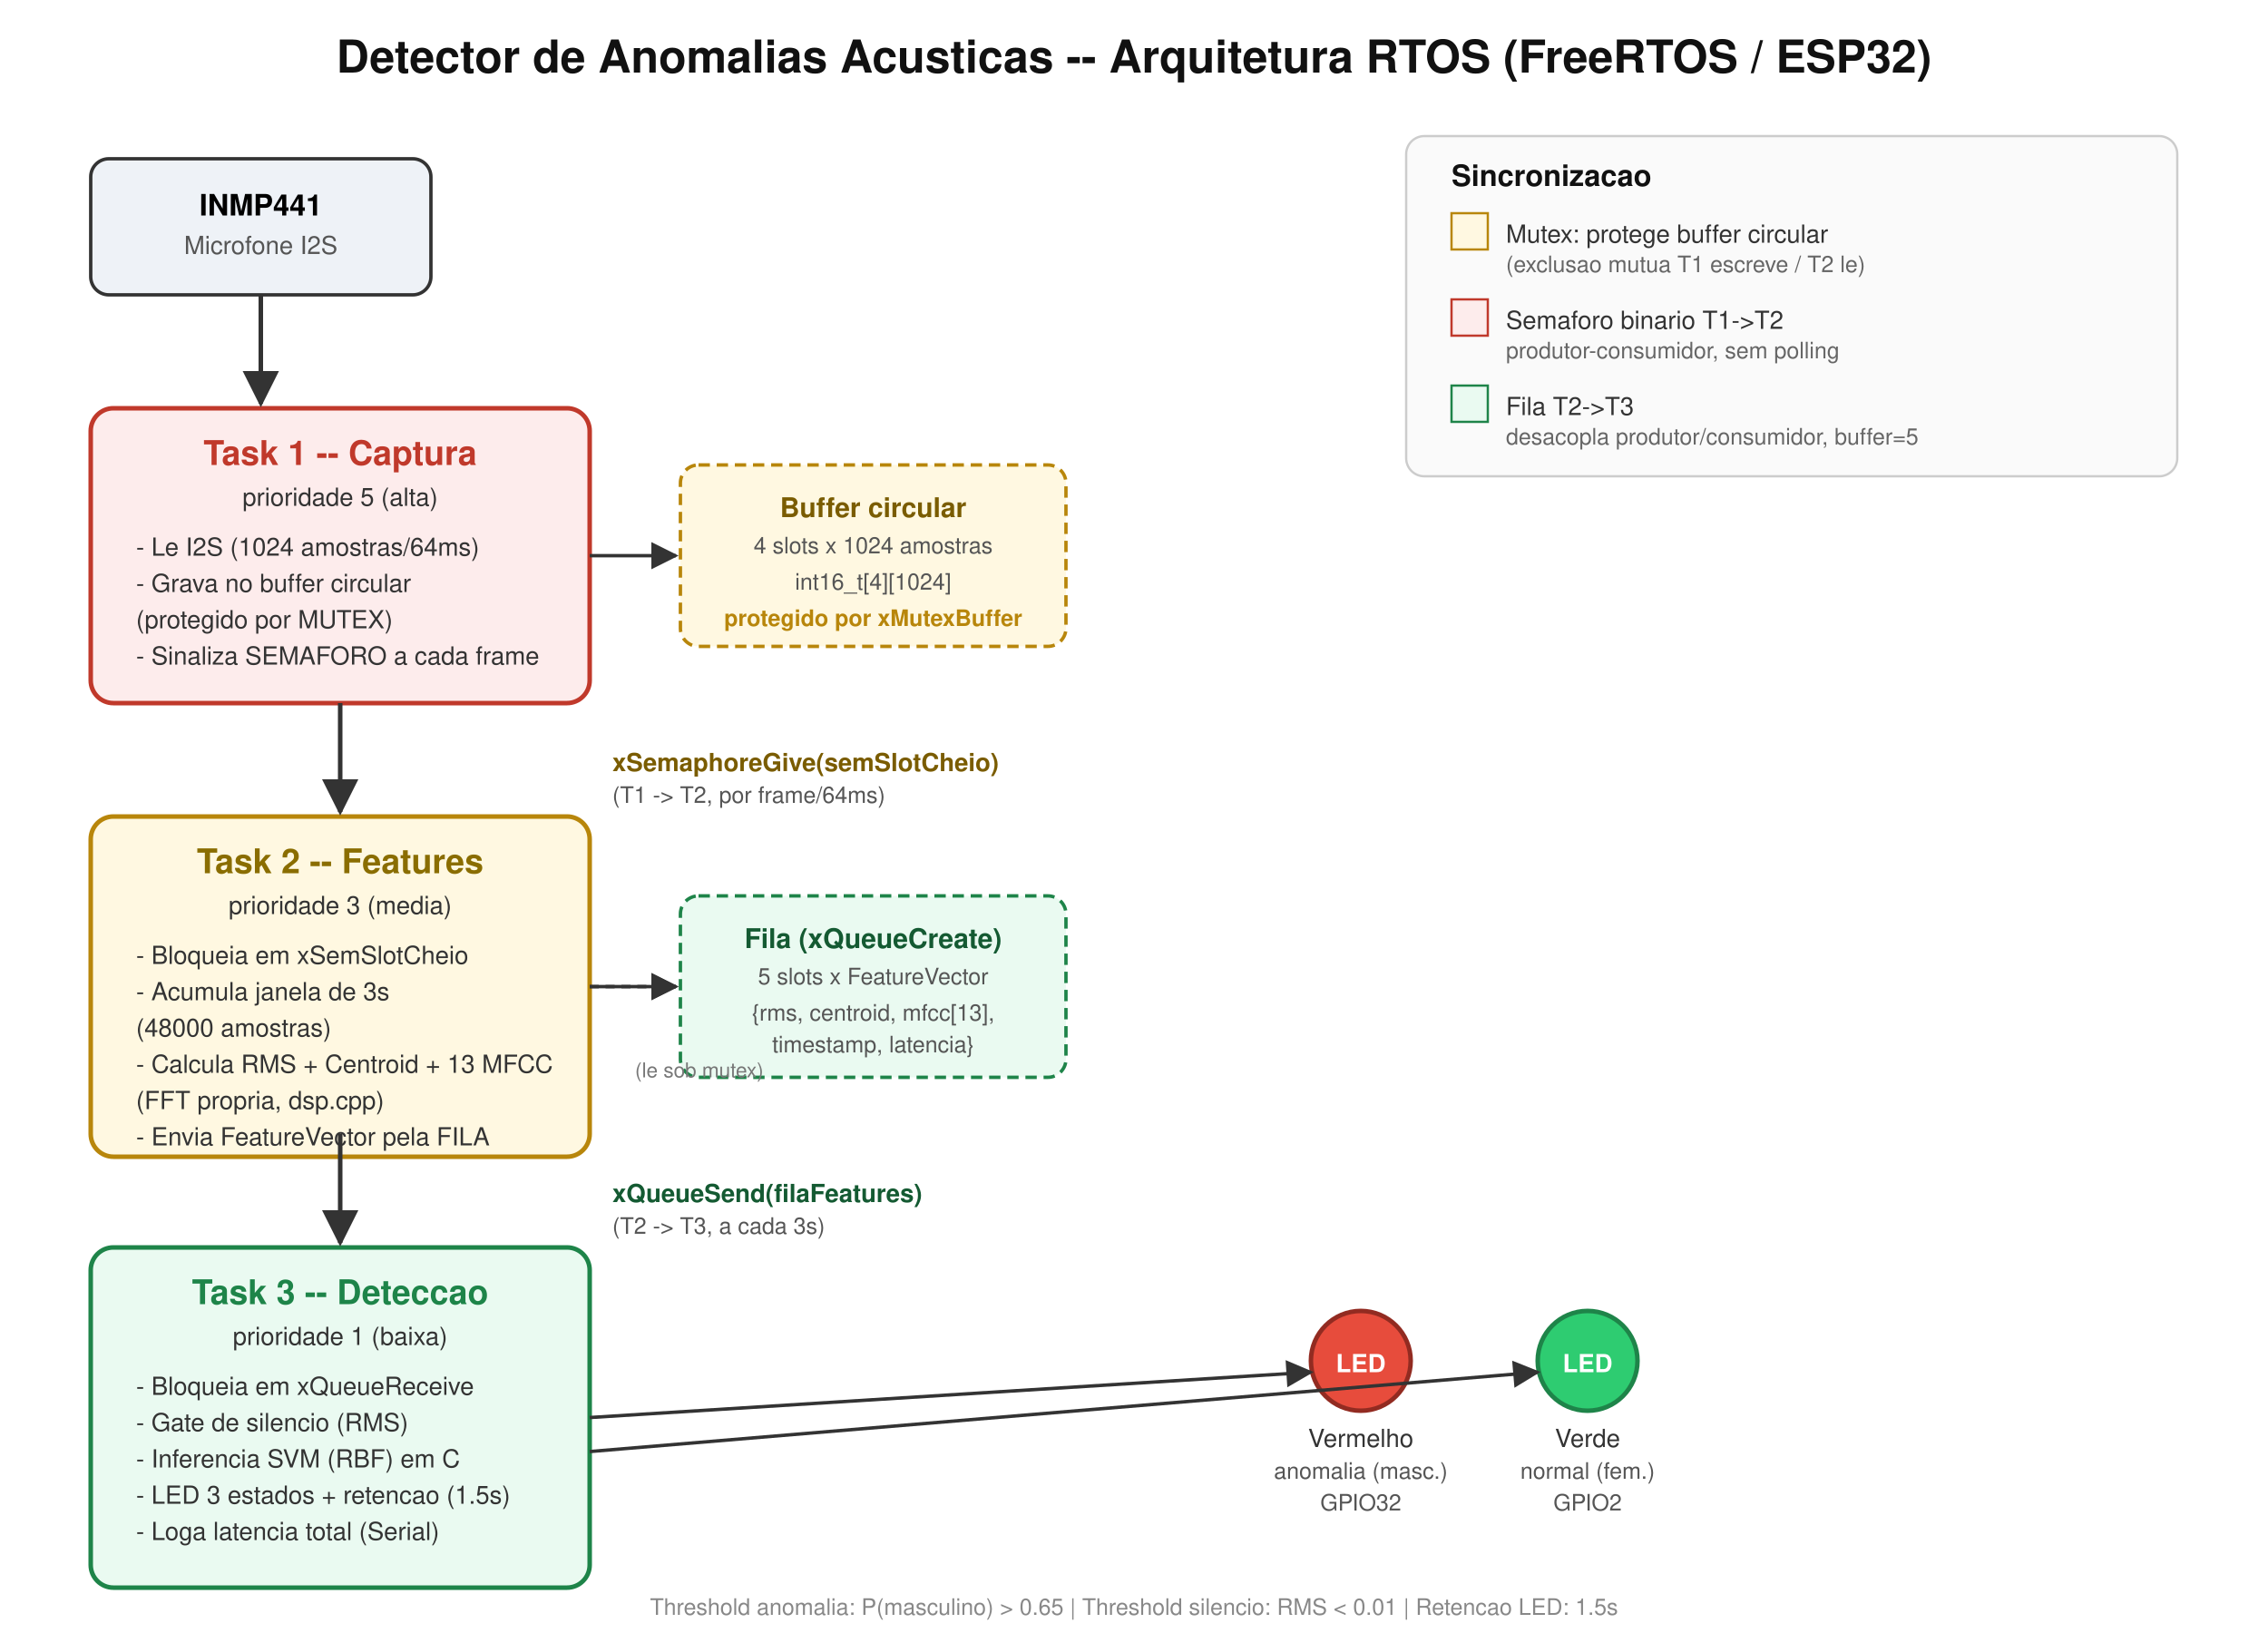
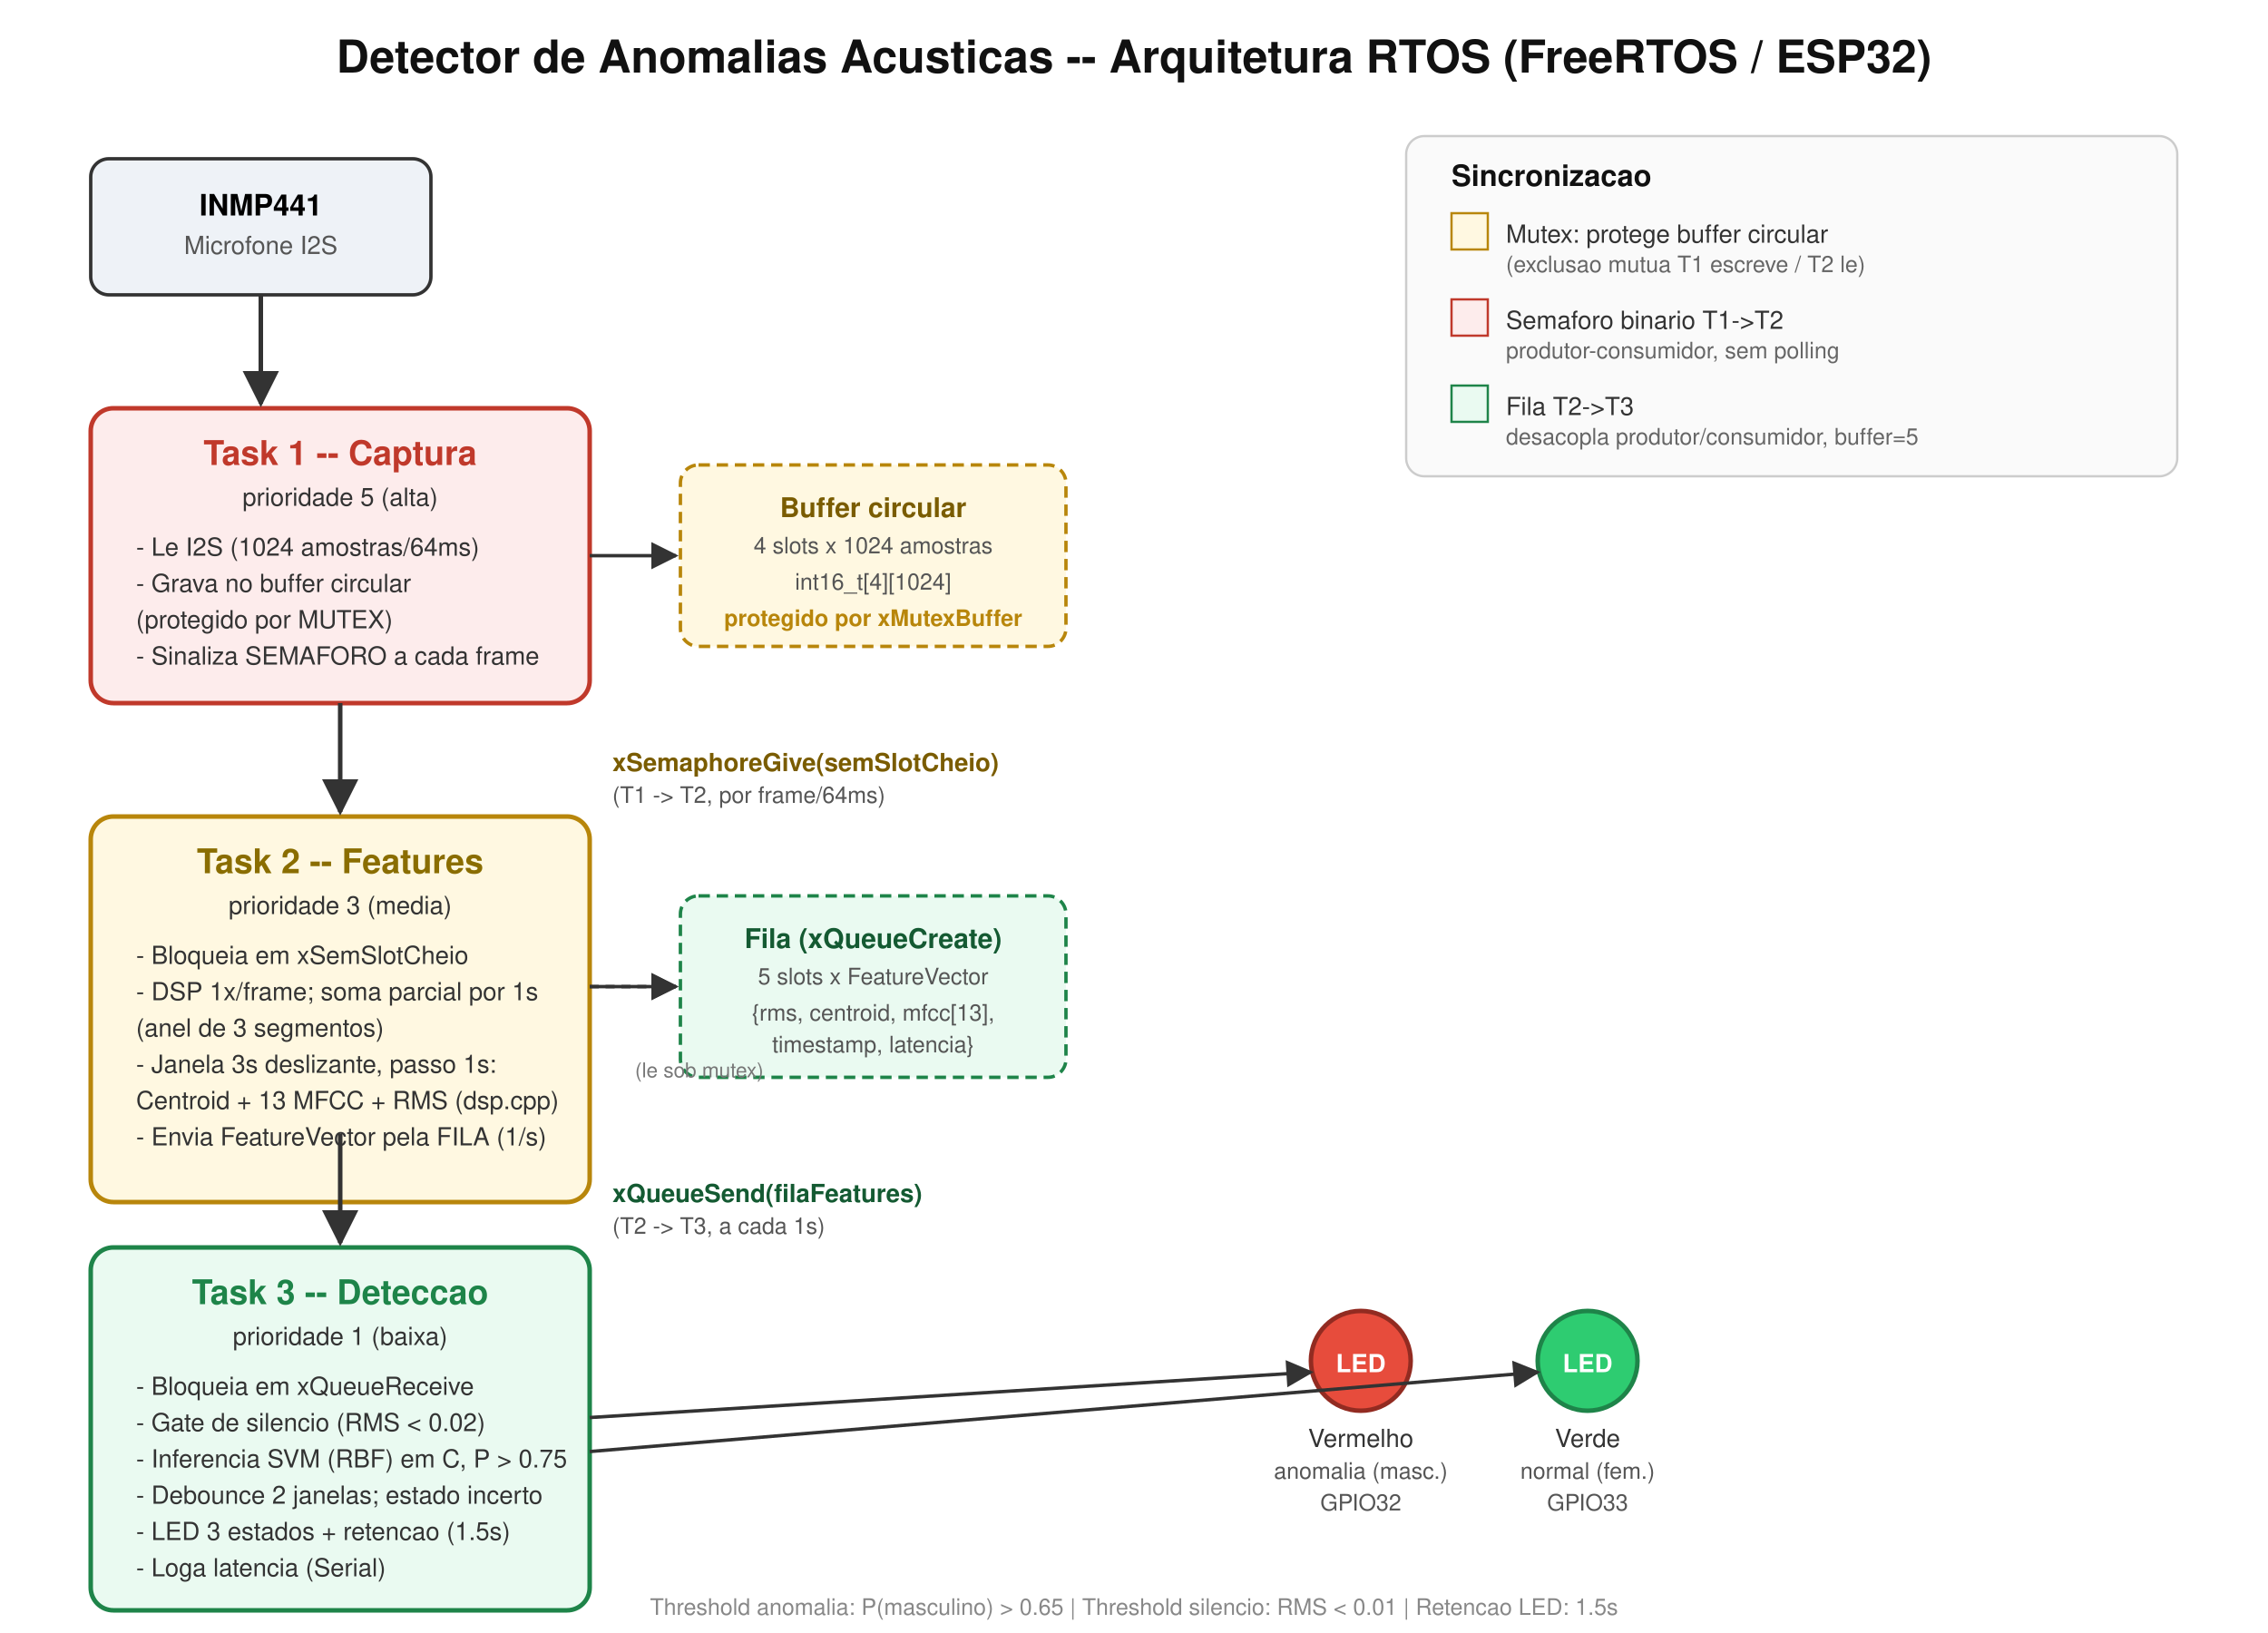
<svg xmlns="http://www.w3.org/2000/svg" viewBox="0 0 1000 720" font-family="Helvetica, Arial, sans-serif">
  <defs>
    <marker id="seta" viewBox="0 0 10 10" refX="9" refY="5" markerWidth="8" markerHeight="8" orient="auto-start-reverse">
      <path d="M0,0 L10,5 L0,10 z" fill="#333" />
    </marker>
  </defs>
  <rect x="0" y="0" width="1000" height="720" fill="#ffffff" />
  <text x="500" y="32" text-anchor="middle" font-size="20" font-weight="bold" fill="#111">
    Detector de Anomalias Acusticas -- Arquitetura RTOS (FreeRTOS / ESP32)
  </text>
  <rect x="40" y="70" width="150" height="60" rx="8" fill="#eef2f7" stroke="#333" stroke-width="1.5" />
  <text x="115" y="95" text-anchor="middle" font-size="13" font-weight="bold">INMP441</text>
  <text x="115" y="112" text-anchor="middle" font-size="11" fill="#555">Microfone I2S</text>
  <rect x="40" y="180" width="220" height="130" rx="10" fill="#fdecec" stroke="#c0392b" stroke-width="2" />
  <text x="150" y="205" text-anchor="middle" font-size="15" font-weight="bold" fill="#c0392b">Task 1 -- Captura</text>
  <text x="150" y="223" text-anchor="middle" font-size="11" fill="#333">prioridade 5 (alta)</text>
  <text x="60" y="245" font-size="11" fill="#333">- Le I2S (1024 amostras/64ms)</text>
  <text x="60" y="261" font-size="11" fill="#333">- Grava no buffer circular</text>
  <text x="60" y="277" font-size="11" fill="#333">  (protegido por MUTEX)</text>
  <text x="60" y="293" font-size="11" fill="#333">- Sinaliza SEMAFORO a cada frame</text>
  <rect x="300" y="205" width="170" height="80" rx="8" fill="#fff8e1" stroke="#b8860b" stroke-width="1.5" stroke-dasharray="5,3" />
  <text x="385" y="228" text-anchor="middle" font-size="12" font-weight="bold" fill="#7a5c00">Buffer circular</text>
  <text x="385" y="244" text-anchor="middle" font-size="10" fill="#555">4 slots x 1024 amostras</text>
  <text x="385" y="260" text-anchor="middle" font-size="10" fill="#555">int16_t[4][1024]</text>
  <text x="385" y="276" text-anchor="middle" font-size="10" font-weight="bold" fill="#b8860b">protegido por xMutexBuffer</text>
-   <rect x="40" y="360" width="220" height="150" rx="10" fill="#fff8e1" stroke="#b8860b" stroke-width="2" />
+   <rect x="40" y="360" width="220" height="170" rx="10" fill="#fff8e1" stroke="#b8860b" stroke-width="2" />
  <text x="150" y="385" text-anchor="middle" font-size="15" font-weight="bold" fill="#8a6d00">Task 2 -- Features</text>
  <text x="150" y="403" text-anchor="middle" font-size="11" fill="#333">prioridade 3 (media)</text>
  <text x="60" y="425" font-size="11" fill="#333">- Bloqueia em xSemSlotCheio</text>
-   <text x="60" y="441" font-size="11" fill="#333">- Acumula janela de 3s</text>
-   <text x="60" y="457" font-size="11" fill="#333">  (48000 amostras)</text>
-   <text x="60" y="473" font-size="11" fill="#333">- Calcula RMS + Centroid + 13 MFCC</text>
-   <text x="60" y="489" font-size="11" fill="#333">  (FFT propria, dsp.cpp)</text>
-   <text x="60" y="505" font-size="11" fill="#333">- Envia FeatureVector pela FILA</text>
-   <rect x="40" y="550" width="220" height="150" rx="10" fill="#eafaf1" stroke="#1e8449" stroke-width="2" />
+   <text x="60" y="441" font-size="11" fill="#333">- DSP 1x/frame; soma parcial por 1s</text>
+   <text x="60" y="457" font-size="11" fill="#333">  (anel de 3 segmentos)</text>
+   <text x="60" y="473" font-size="11" fill="#333">- Janela 3s deslizante, passo 1s:</text>
+   <text x="60" y="489" font-size="11" fill="#333">  Centroid + 13 MFCC + RMS (dsp.cpp)</text>
+   <text x="60" y="505" font-size="11" fill="#333">- Envia FeatureVector pela FILA (1/s)</text>
+   <rect x="40" y="550" width="220" height="160" rx="10" fill="#eafaf1" stroke="#1e8449" stroke-width="2" />
  <text x="150" y="575" text-anchor="middle" font-size="15" font-weight="bold" fill="#1e8449">Task 3 -- Deteccao</text>
  <text x="150" y="593" text-anchor="middle" font-size="11" fill="#333">prioridade 1 (baixa)</text>
  <text x="60" y="615" font-size="11" fill="#333">- Bloqueia em xQueueReceive</text>
-   <text x="60" y="631" font-size="11" fill="#333">- Gate de silencio (RMS)</text>
-   <text x="60" y="647" font-size="11" fill="#333">- Inferencia SVM (RBF) em C</text>
-   <text x="60" y="663" font-size="11" fill="#333">- LED 3 estados + retencao (1.5s)</text>
-   <text x="60" y="679" font-size="11" fill="#333">- Loga latencia total (Serial)</text>
+   <text x="60" y="631" font-size="11" fill="#333">- Gate de silencio (RMS &lt; 0.02)</text>
+   <text x="60" y="647" font-size="11" fill="#333">- Inferencia SVM (RBF) em C, P &gt; 0.75</text>
+   <text x="60" y="663" font-size="11" fill="#333">- Debounce 2 janelas; estado incerto</text>
+   <text x="60" y="679" font-size="11" fill="#333">- LED 3 estados + retencao (1.5s)</text>
+   <text x="60" y="695" font-size="11" fill="#333">- Loga latencia (Serial)</text>
  <rect x="300" y="395" width="170" height="80" rx="8" fill="#eafaf1" stroke="#1e8449" stroke-width="1.5" stroke-dasharray="5,3" />
  <text x="385" y="418" text-anchor="middle" font-size="12" font-weight="bold" fill="#145a32">Fila (xQueueCreate)</text>
  <text x="385" y="434" text-anchor="middle" font-size="10" fill="#555">5 slots x FeatureVector</text>
  <text x="385" y="450" text-anchor="middle" font-size="10" fill="#555">{rms, centroid, mfcc[13],</text>
  <text x="385" y="464" text-anchor="middle" font-size="10" fill="#555">timestamp, latencia}</text>
  <circle cx="600" cy="600" r="22" fill="#e74c3c" stroke="#922b21" stroke-width="2" />
  <text x="600" y="605" text-anchor="middle" font-size="11" fill="#fff" font-weight="bold">LED</text>
  <text x="600" y="638" text-anchor="middle" font-size="11" fill="#333">Vermelho</text>
  <text x="600" y="652" text-anchor="middle" font-size="10" fill="#555">anomalia (masc.)</text>
  <text x="600" y="666" text-anchor="middle" font-size="10" fill="#555">GPIO32</text>
  <circle cx="700" cy="600" r="22" fill="#2ecc71" stroke="#1e8449" stroke-width="2" />
  <text x="700" y="605" text-anchor="middle" font-size="11" fill="#fff" font-weight="bold">LED</text>
  <text x="700" y="638" text-anchor="middle" font-size="11" fill="#333">Verde</text>
  <text x="700" y="652" text-anchor="middle" font-size="10" fill="#555">normal (fem.)</text>
-   <text x="700" y="666" text-anchor="middle" font-size="10" fill="#555">GPIO2</text>
+   <text x="700" y="666" text-anchor="middle" font-size="10" fill="#555">GPIO33</text>
  <line x1="115" y1="130" x2="115" y2="178" stroke="#333" stroke-width="2" marker-end="url(#seta)" />
  <line x1="150" y1="310" x2="150" y2="358" stroke="#333" stroke-width="2" marker-end="url(#seta)" />
  <text x="270" y="340" font-size="11" fill="#7a5c00" font-weight="bold">xSemaphoreGive(semSlotCheio)</text>
  <text x="270" y="354" font-size="10" fill="#555">(T1 -&gt; T2, por frame/64ms)</text>
  <line x1="260" y1="245" x2="298" y2="245" stroke="#333" stroke-width="1.5" marker-end="url(#seta)" />
  <line x1="260" y1="435" x2="298" y2="435" stroke="#333" stroke-width="1.5" marker-end="url(#seta)" stroke-dasharray="4,3" />
  <text x="280" y="475" font-size="9" fill="#777">(le sob mutex)</text>
  <line x1="150" y1="500" x2="150" y2="548" stroke="#333" stroke-width="2" marker-end="url(#seta)" />
  <text x="270" y="530" font-size="11" fill="#145a32" font-weight="bold">xQueueSend(filaFeatures)</text>
-   <text x="270" y="544" font-size="10" fill="#555">(T2 -&gt; T3, a cada 3s)</text>
+   <text x="270" y="544" font-size="10" fill="#555">(T2 -&gt; T3, a cada 1s)</text>
  <line x1="260" y1="435" x2="298" y2="435" stroke="#333" stroke-width="1.5" marker-end="url(#seta)" />
  <line x1="260" y1="625" x2="578" y2="605" stroke="#333" stroke-width="1.5" marker-end="url(#seta)" />
  <line x1="260" y1="640" x2="678" y2="605" stroke="#333" stroke-width="1.5" marker-end="url(#seta)" />
  <rect x="620" y="60" width="340" height="150" rx="8" fill="#fafafa" stroke="#ccc" />
  <text x="640" y="82" font-size="13" font-weight="bold" fill="#111">Sincronizacao</text>
  <rect x="640" y="94" width="16" height="16" fill="#fff8e1" stroke="#b8860b" />
  <text x="664" y="107" font-size="11" fill="#333">Mutex: protege buffer circular</text>
  <text x="664" y="120" font-size="10" fill="#666">(exclusao mutua T1 escreve / T2 le)</text>
  <rect x="640" y="132" width="16" height="16" fill="#fdecec" stroke="#c0392b" />
  <text x="664" y="145" font-size="11" fill="#333">Semaforo binario T1-&gt;T2</text>
  <text x="664" y="158" font-size="10" fill="#666">produtor-consumidor, sem polling</text>
  <rect x="640" y="170" width="16" height="16" fill="#eafaf1" stroke="#1e8449" />
  <text x="664" y="183" font-size="11" fill="#333">Fila T2-&gt;T3</text>
  <text x="664" y="196" font-size="10" fill="#666">desacopla produtor/consumidor, buffer=5</text>
  <text x="500" y="712" text-anchor="middle" font-size="10" fill="#888">
    Threshold anomalia: P(masculino) &gt; 0.65 | Threshold silencio: RMS &lt; 0.01 | Retencao LED: 1.5s
  </text>
</svg>
